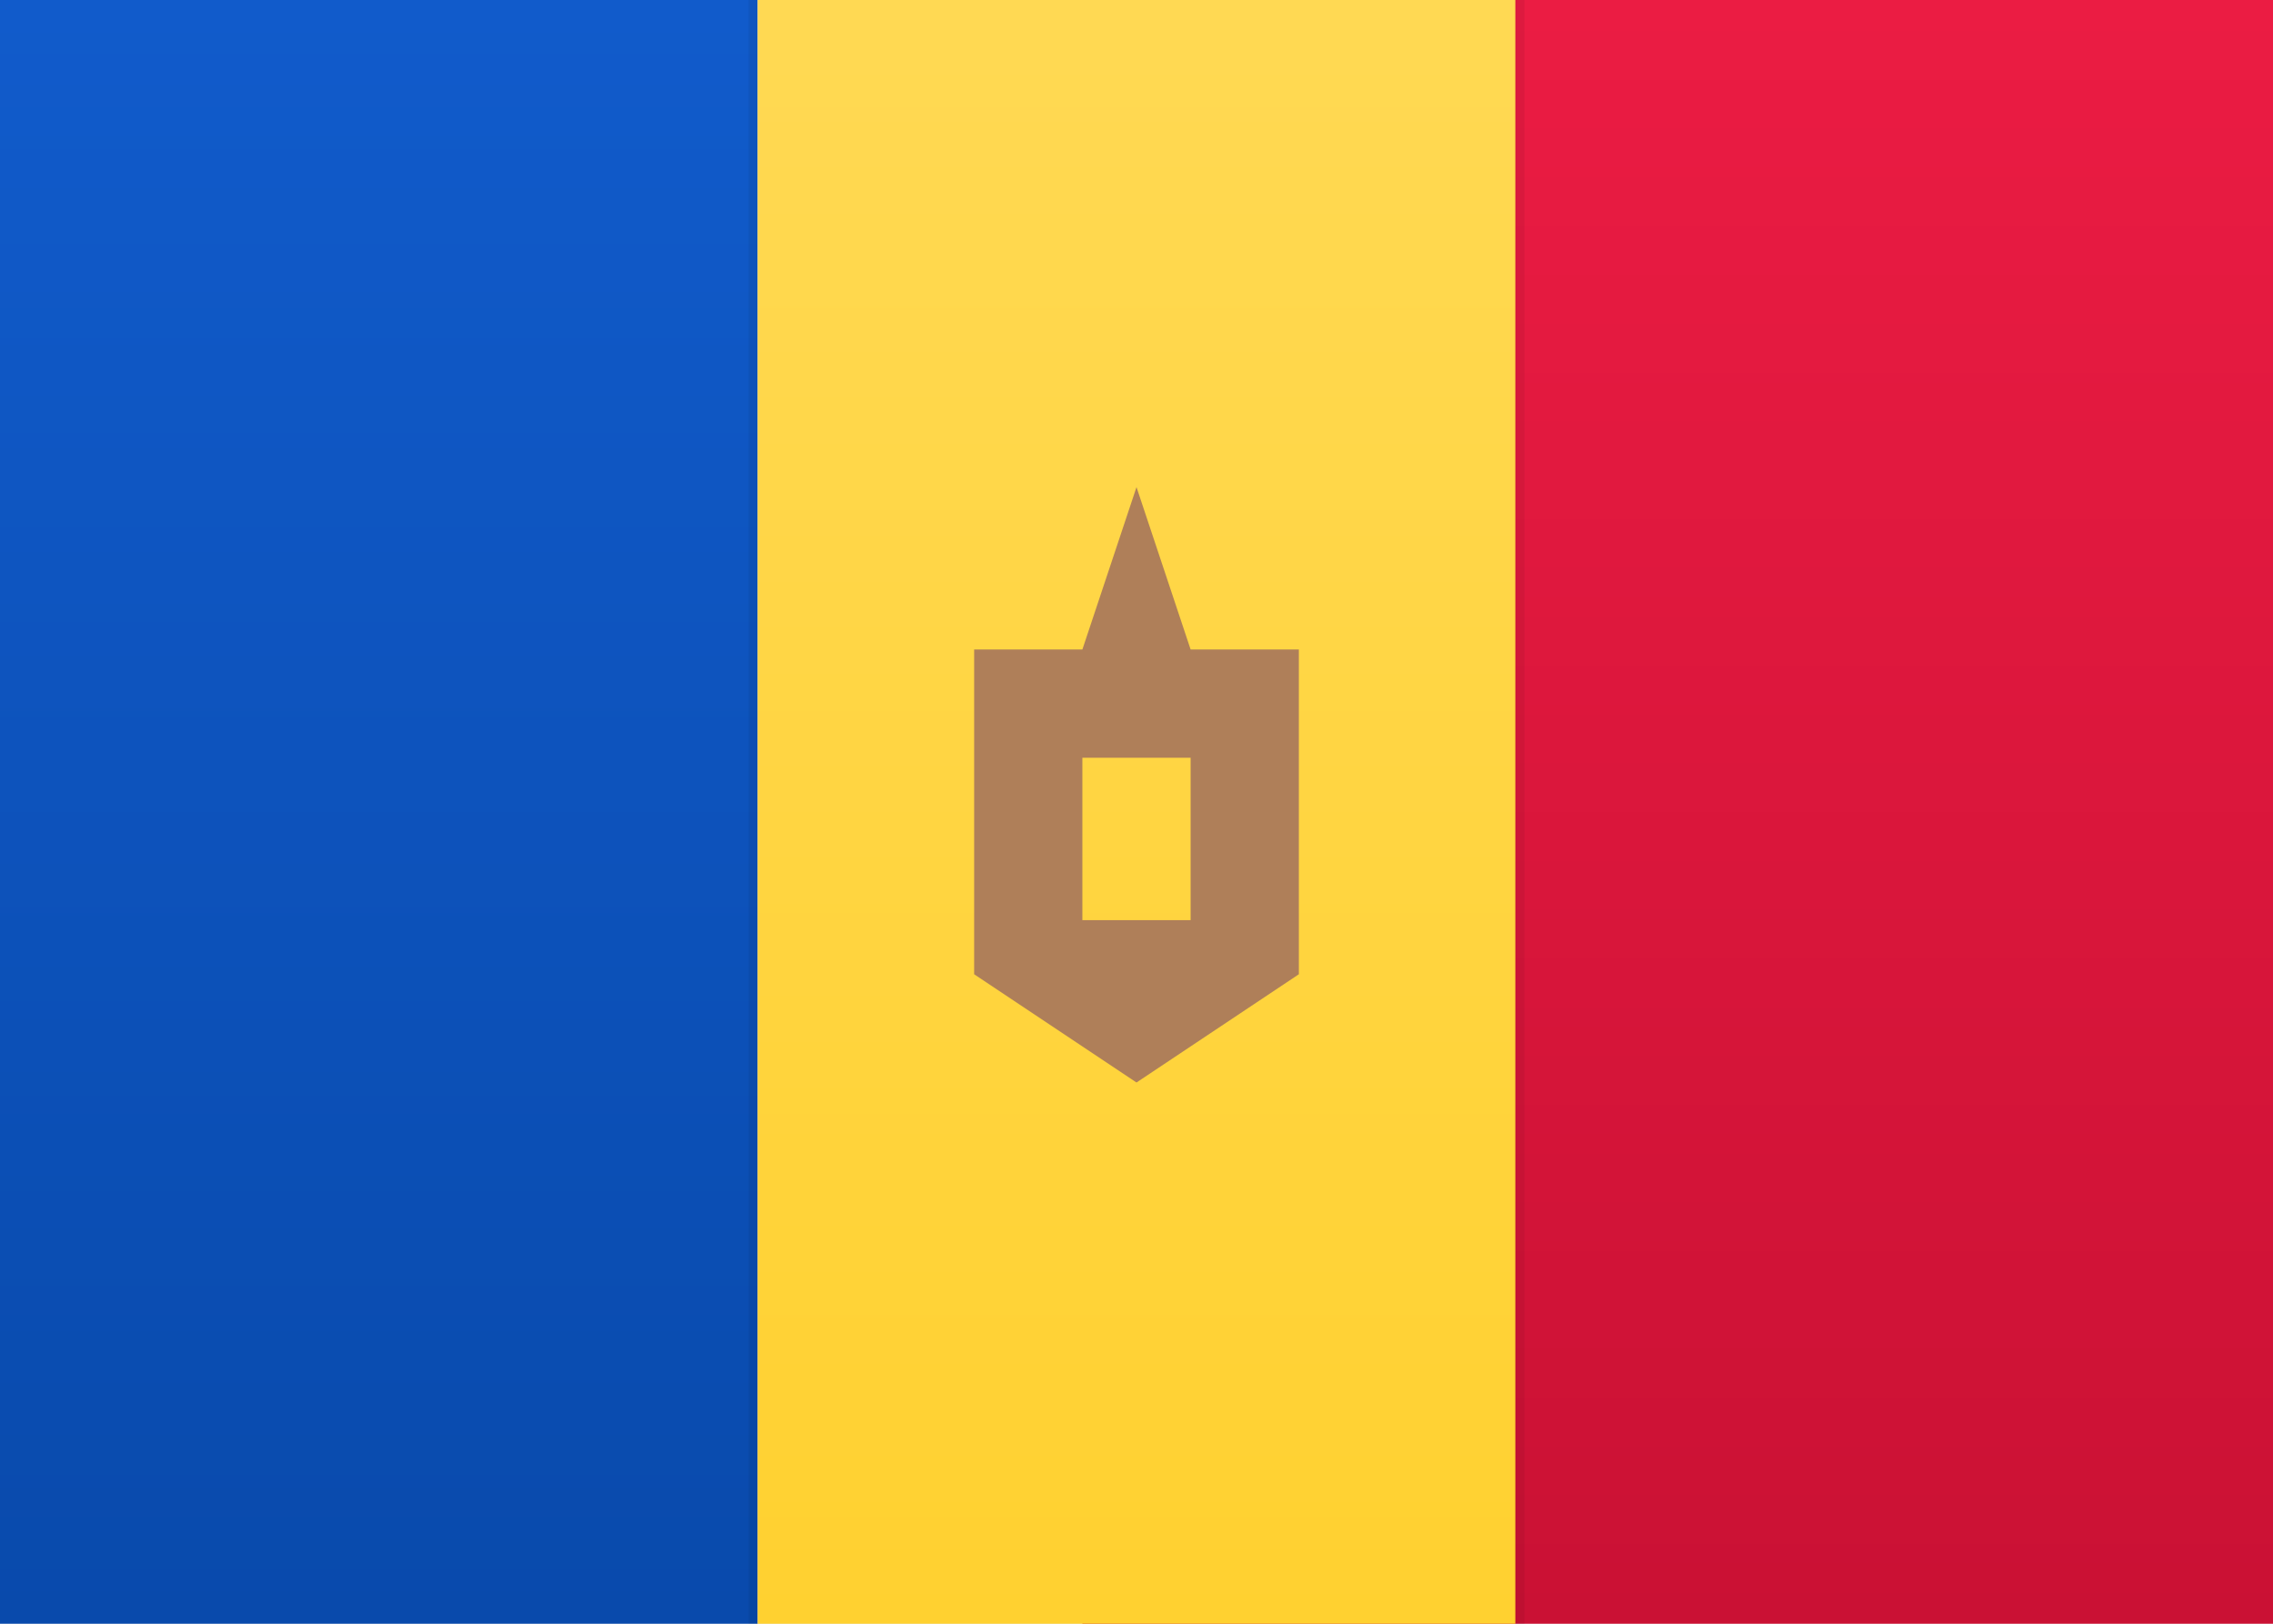
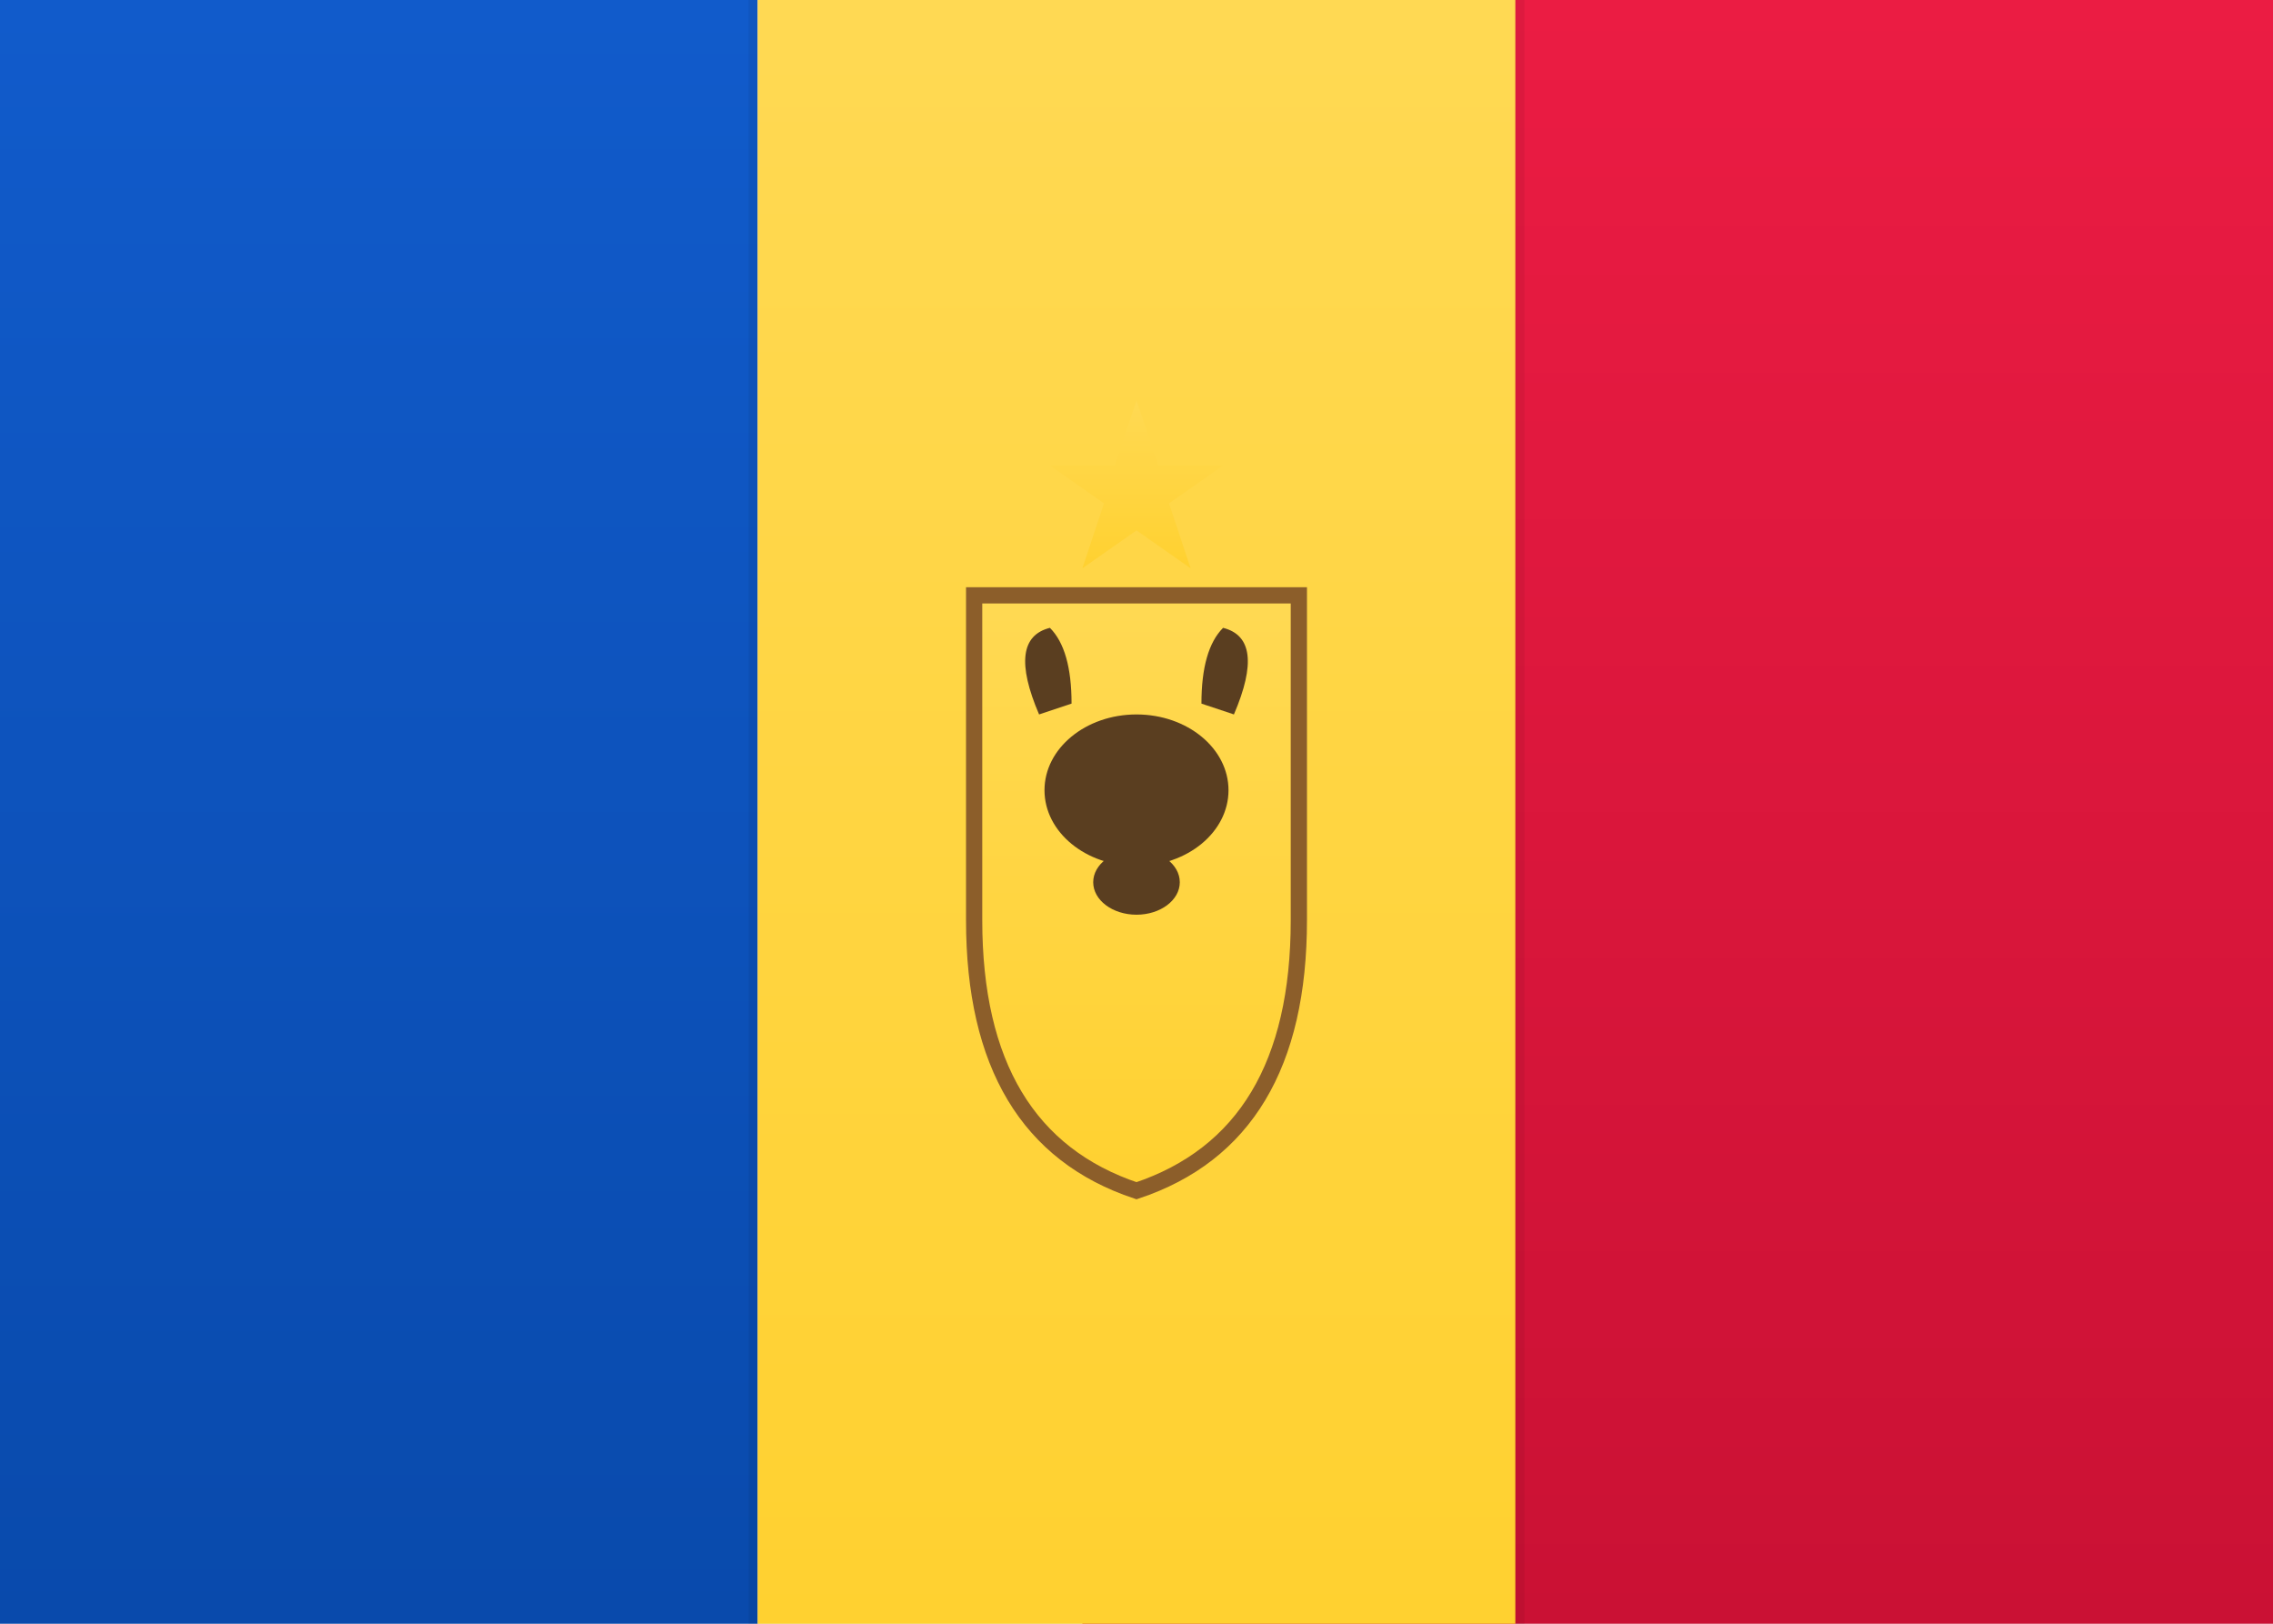
<svg xmlns="http://www.w3.org/2000/svg" xmlns:xlink="http://www.w3.org/1999/xlink" width="21px" height="15px" viewBox="0 0 21 15" version="1.1">
  <defs>
    <linearGradient x1="50%" y1="0%" x2="50%" y2="100%" id="MD_linearGradient-1">
      <stop stop-color="#FFFFFF" offset="0%" />
      <stop stop-color="#F0F0F0" offset="100%" />
    </linearGradient>
    <linearGradient x1="50%" y1="0%" x2="50%" y2="100%" id="MD_linearGradient-2">
      <stop stop-color="#EB1C43" offset="0%" />
      <stop stop-color="#CA1134" offset="100%" />
    </linearGradient>
    <linearGradient x1="50%" y1="0%" x2="50%" y2="100%" id="MD_linearGradient-3">
      <stop stop-color="#115BCB" offset="0%" />
      <stop stop-color="#094AAC" offset="100%" />
    </linearGradient>
    <linearGradient x1="50%" y1="0%" x2="50%" y2="100%" id="MD_linearGradient-4">
      <stop stop-color="#FFD953" offset="0%" />
      <stop stop-color="#FFD130" offset="100%" />
    </linearGradient>
    <rect id="MD_path-5" x="7" y="0" width="7" height="15" />
    <filter x="-10.7%" y="-5.0%" width="121.4%" height="110.0%" filterUnits="objectBoundingBox" id="MD_filter-6">
      <feMorphology radius="0.25" operator="dilate" in="SourceAlpha" result="shadowSpreadOuter1" />
      <feOffset dx="0" dy="0" in="shadowSpreadOuter1" result="shadowOffsetOuter1" />
      <feColorMatrix values="0 0 0 0 0   0 0 0 0 0   0 0 0 0 0  0 0 0 0.06 0" type="matrix" in="shadowOffsetOuter1" />
    </filter>
  </defs>
  <g id="MD_Symbols" stroke="none" stroke-width="1" fill="none" fill-rule="evenodd">
    <g id="MD_MD">
      <rect id="MD_FlagBackground" fill="url(#MD_linearGradient-1)" x="0" y="0" width="21" height="15" />
      <rect id="MD_Mask" fill="url(#MD_linearGradient-2)" x="10" y="0" width="11" height="15" />
      <rect id="MD_Rectangle-2" fill="url(#MD_linearGradient-3)" x="0" y="0" width="7" height="15" />
      <g id="MD_Rectangle-2-Copy">
        <use fill="black" fill-opacity="1" filter="url(#MD_filter-6)" xlink:href="#MD_path-5" />
        <use fill="url(#MD_linearGradient-4)" fill-rule="evenodd" xlink:href="#MD_path-5" />
      </g>
-       <path d="M9,6 L10,6 L10.5,4.5 L11,6 L12,6 L12,9 L10.5,10 L9,9 L9,6 Z M10,7 L10,8.5 L11,8.5 L11,7 L10,7 Z" id="MD_Rectangle-1601" fill="#AF7F59" />
+       <g id="MD_CoatOfArms">
+         <path d="M9,5.5 L12,5.5 L12,8.5 Q12,10.5 10.5,11 Q9,10.5 9,8.5 Z" fill="url(#MD_linearGradient-4)" stroke="#8C5E2A" stroke-width="0.15" />
+         <path d="M9.6,6.6 Q9.3,5.9 9.7,5.8 Q9.9,6 9.9,6.5 Z M11.4,6.6 Q11.7,5.9 11.3,5.8 Q11.1,6 11.1,6.5 Z" fill="#5A3E20" />
+         <ellipse cx="10.5" cy="7.3" rx="0.85" ry="0.7" fill="#5A3E20" />
+         <ellipse cx="10.5" cy="8.15" rx="0.4" ry="0.3" fill="#5A3E20" />
+         <polygon points="10.5,3.7 10.7,4.3 11.3,4.3 10.8,4.65 11,5.25 10.5,4.9 10,5.25 10.2,4.65 9.7,4.3 10.3,4.3" fill="url(#MD_linearGradient-4)" />
+       </g>
    </g>
  </g>
</svg>
